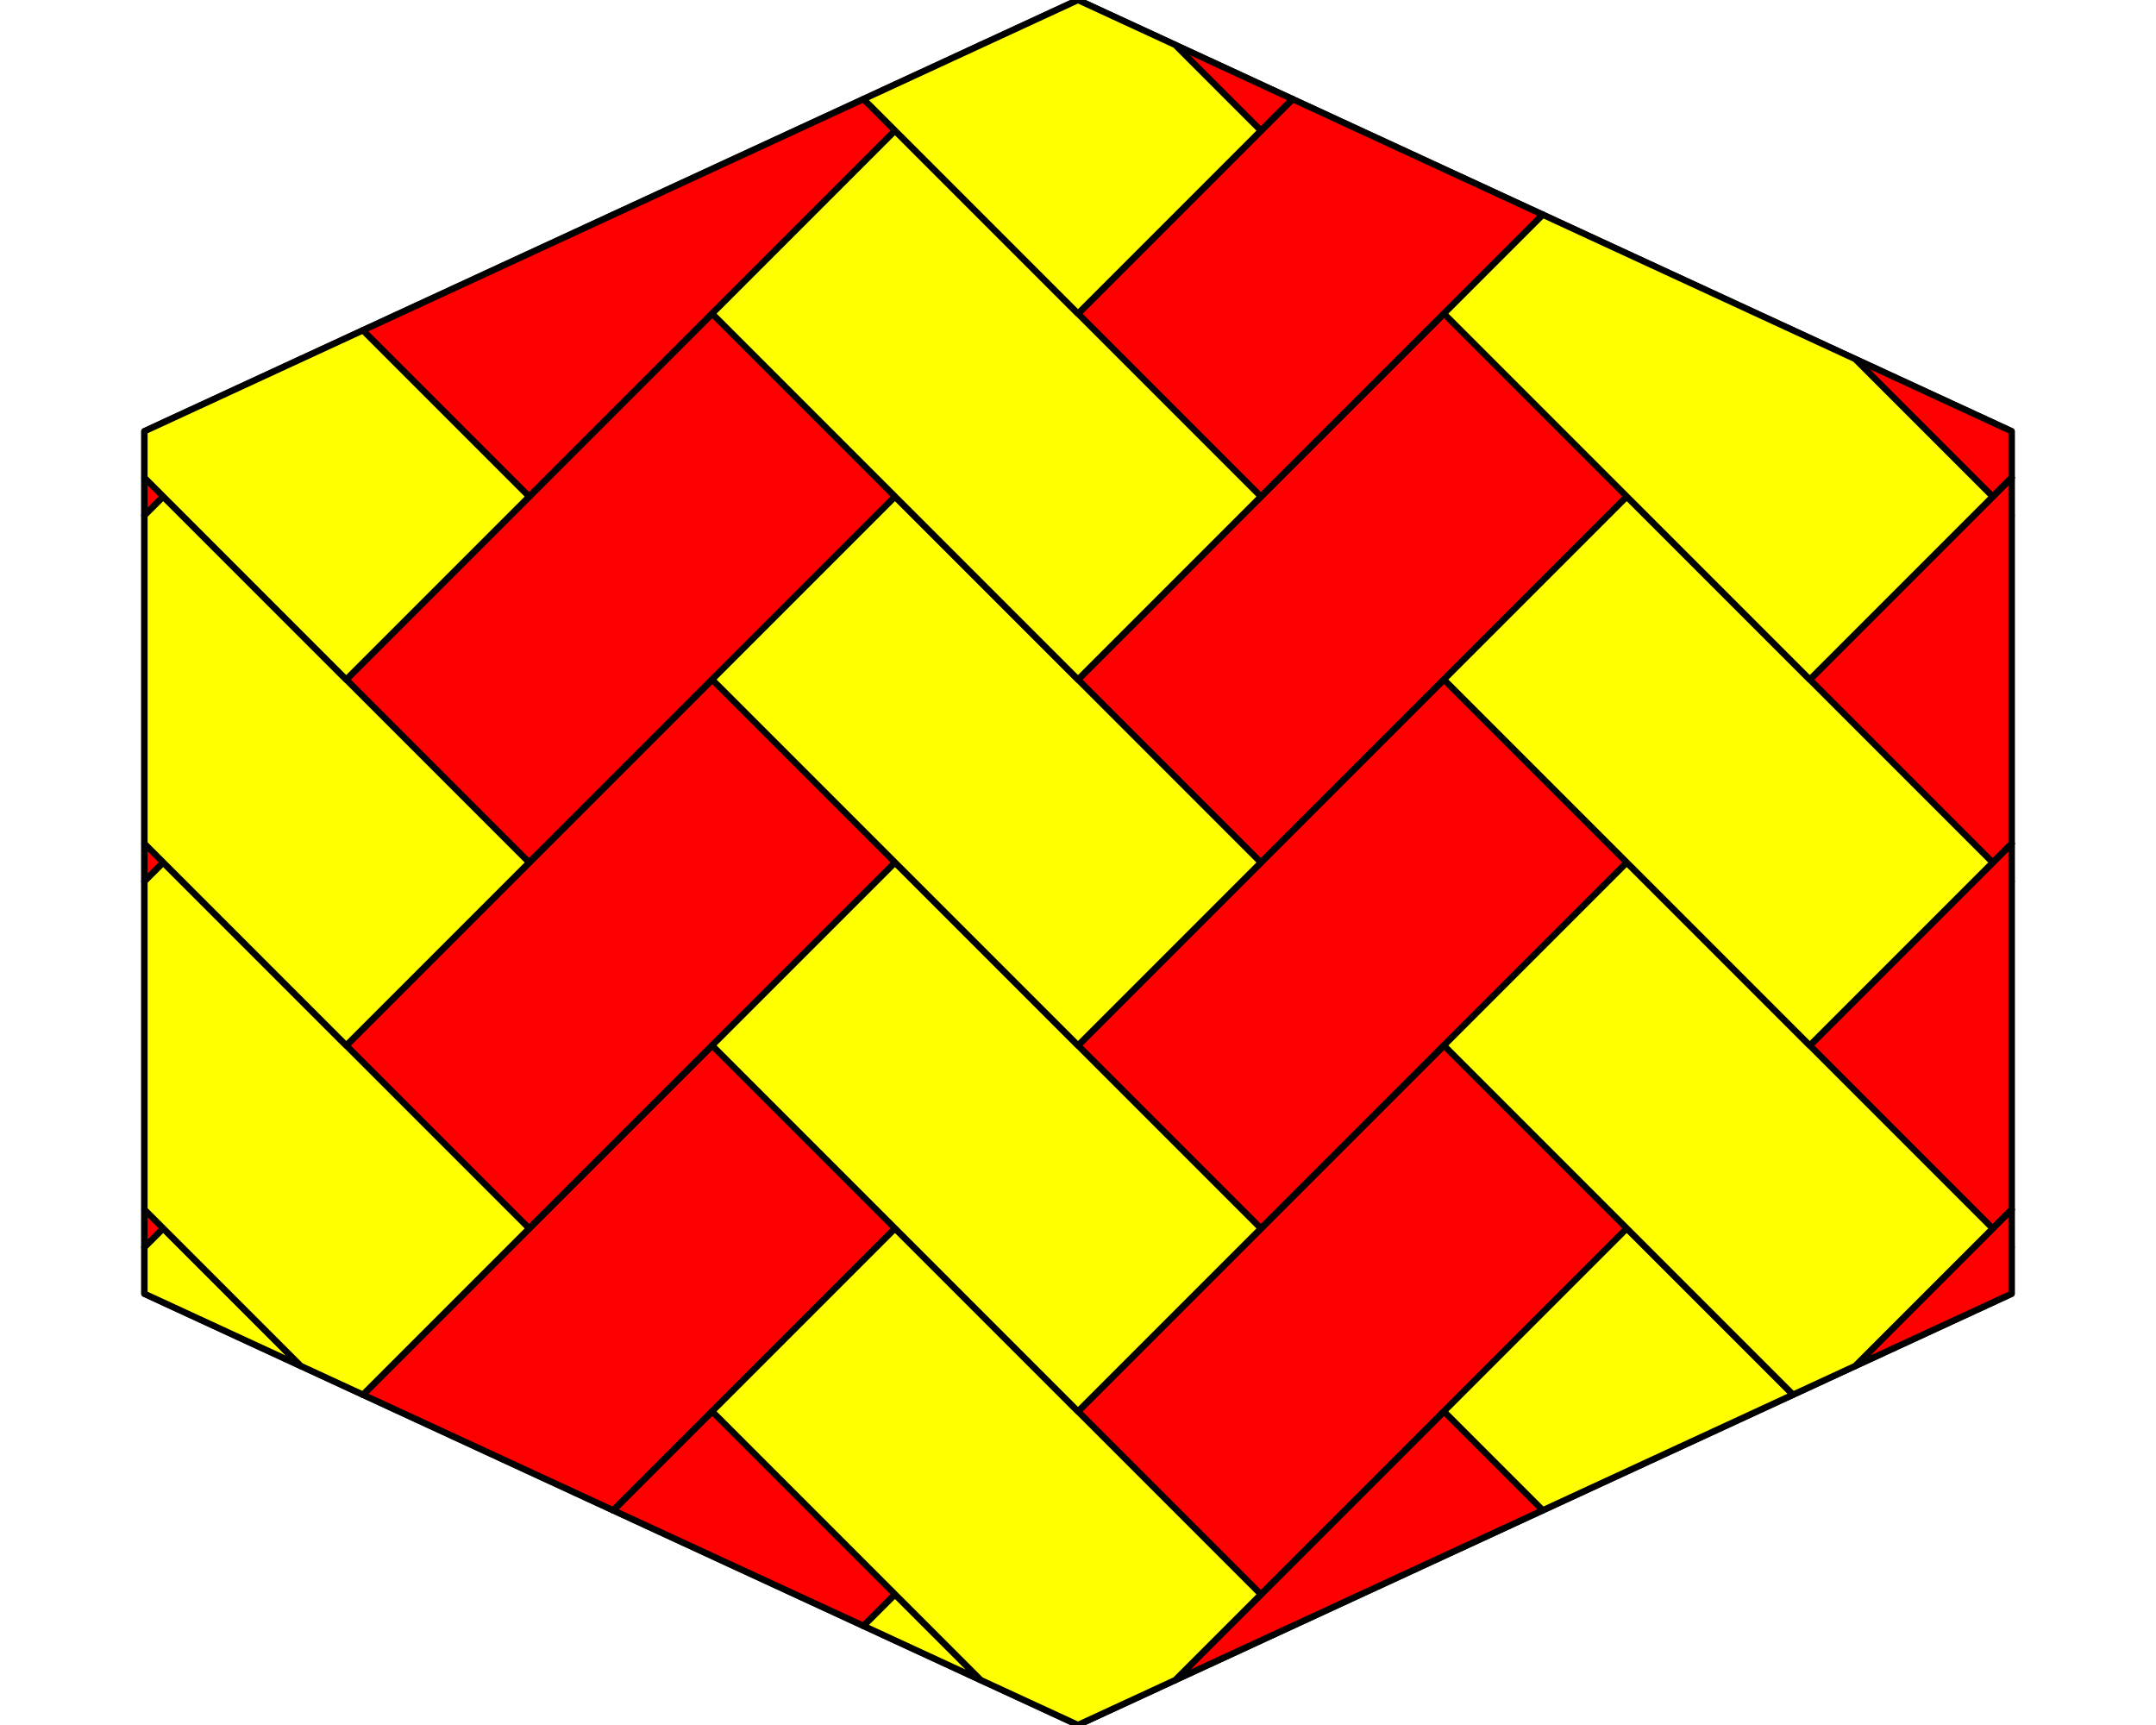
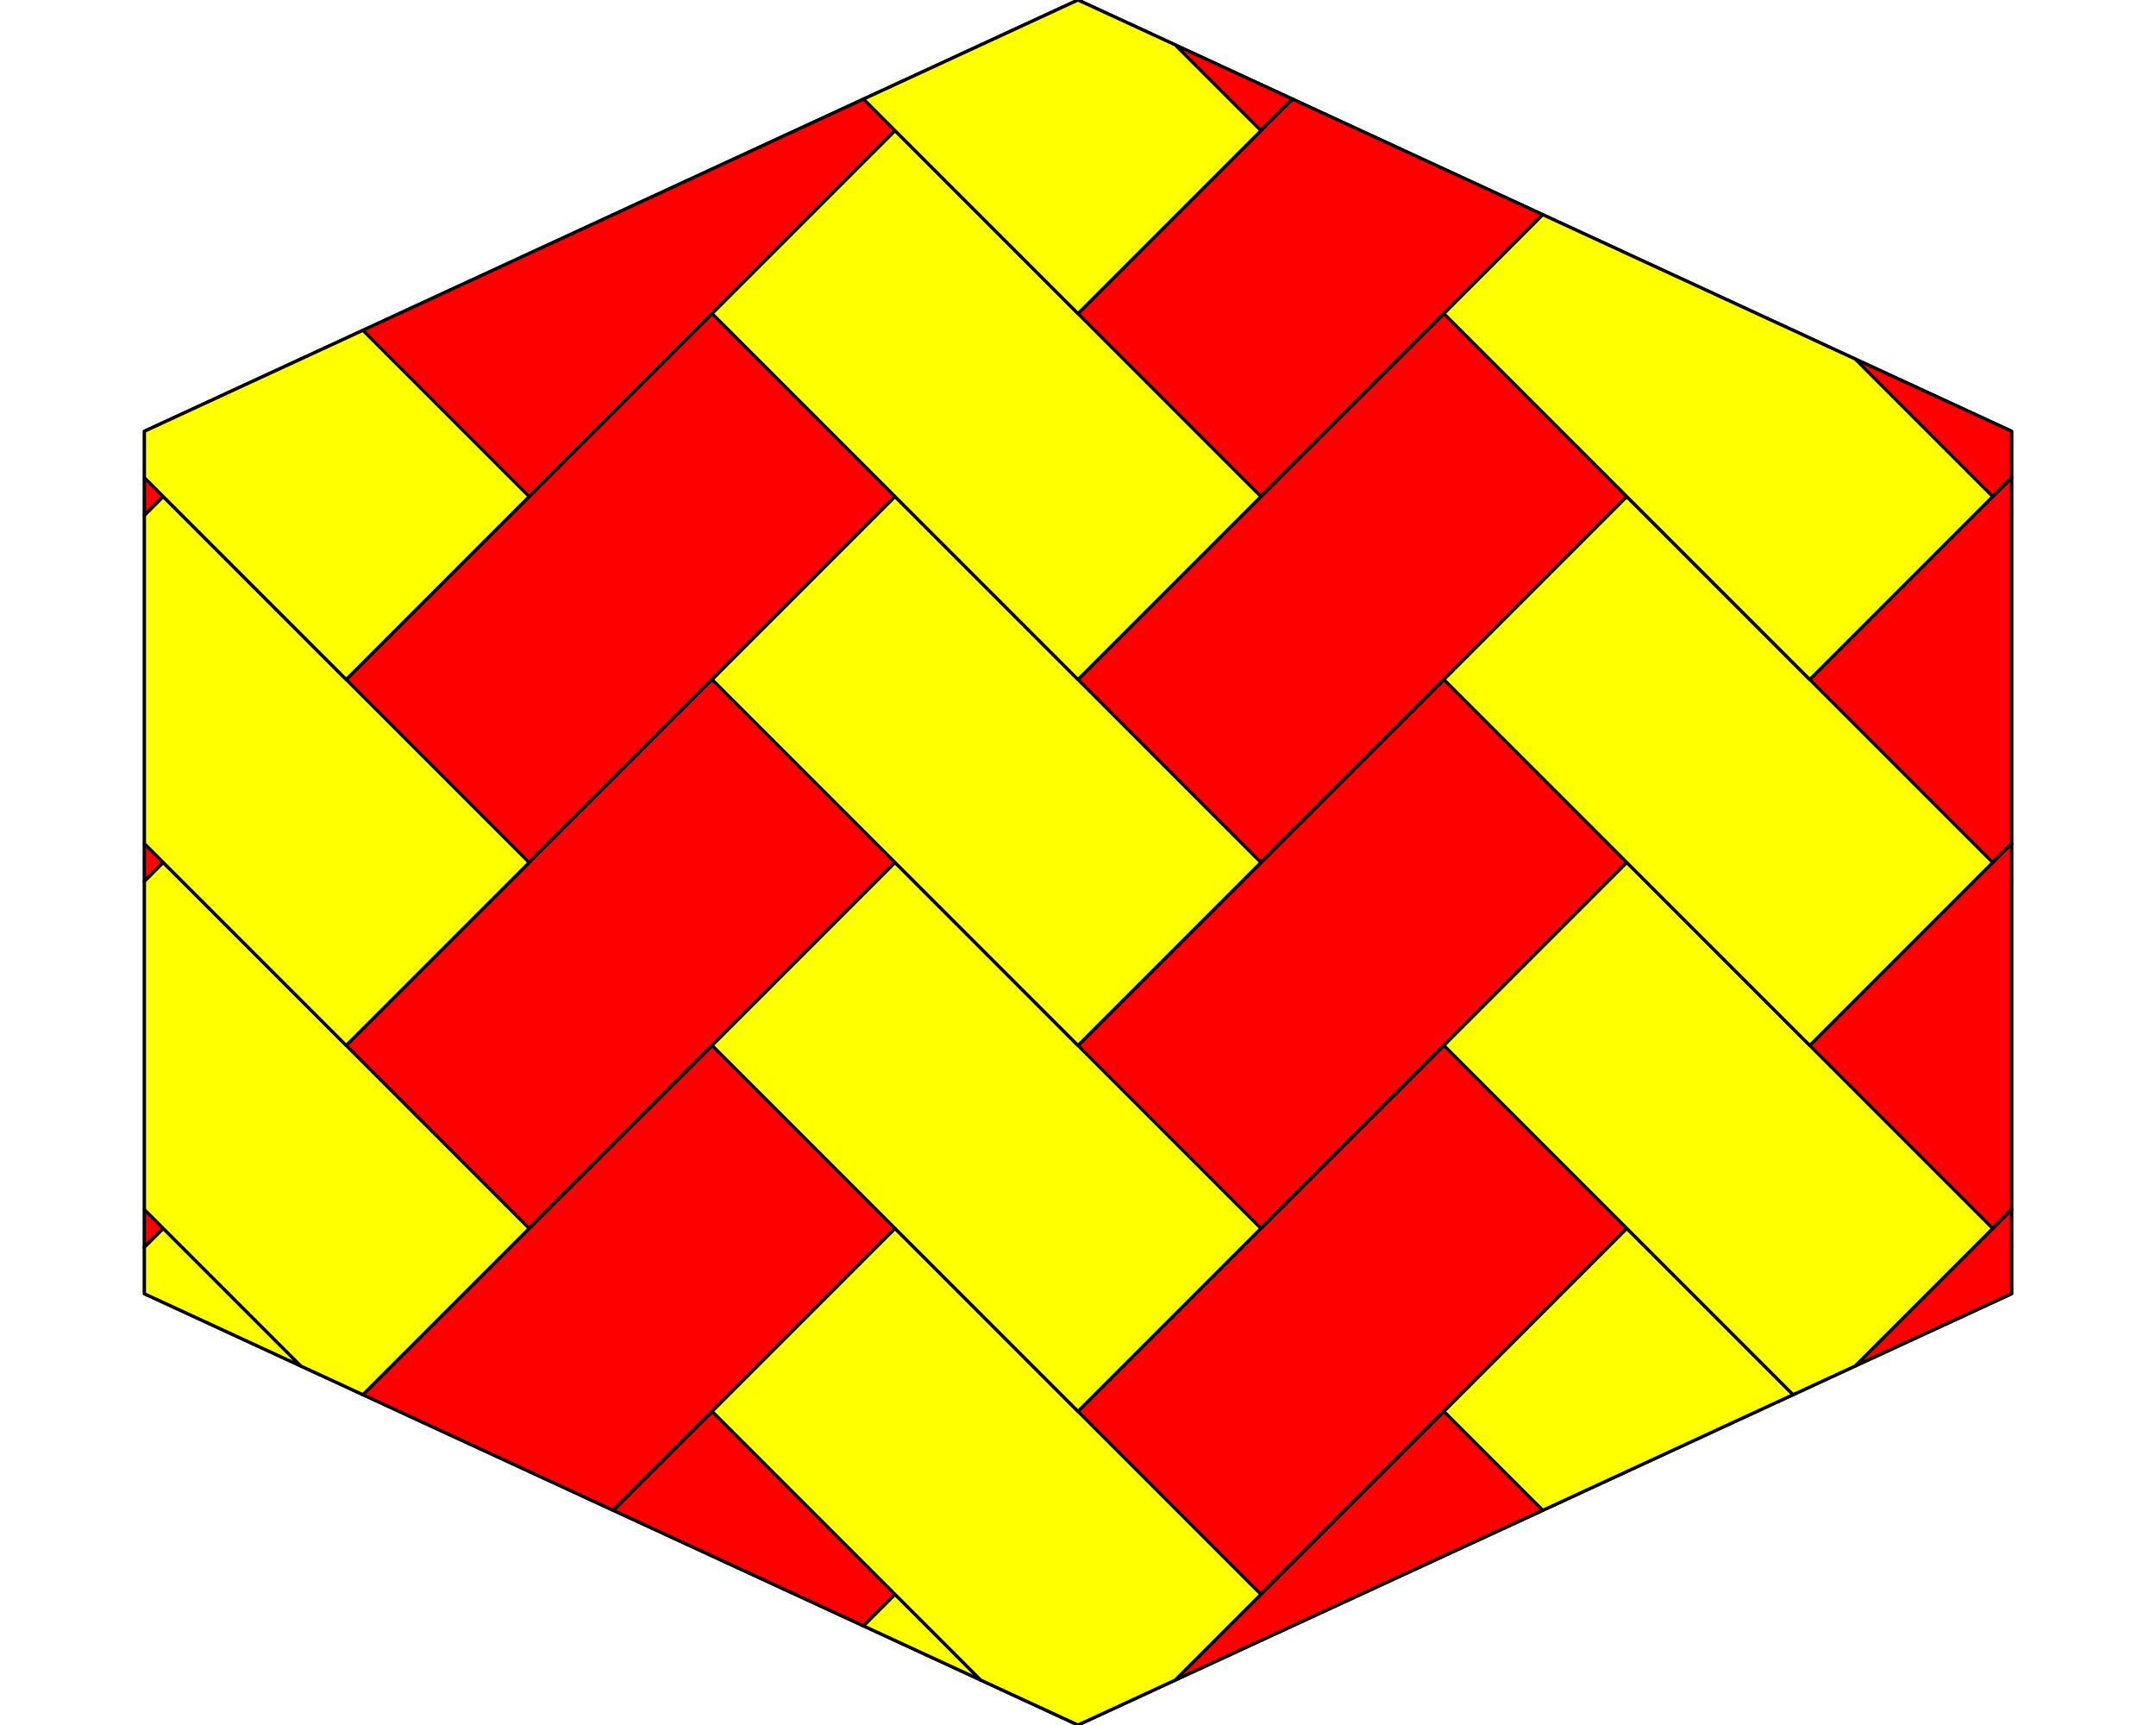
<svg xmlns="http://www.w3.org/2000/svg" class="svglite" data-engine-version="2.0" width="720.00pt" height="576.00pt" viewBox="0 0 720.00 576.00">
  <defs>
    <style type="text/css">
    .svglite line, .svglite polyline, .svglite polygon, .svglite path, .svglite rect, .svglite circle {
      fill: none;
      stroke: #000000;
      stroke-linecap: round;
      stroke-linejoin: round;
      stroke-miterlimit: 10.00;
    }
  </style>
  </defs>
  <rect width="100%" height="100%" style="stroke: none; fill: #FFFFFF;" />
  <defs>
    <clipPath id="cpMC4wMHw3MjAuMDB8MC4wMHw1NzYuMDA=">
      <rect x="0.00" y="0.00" width="720.00" height="576.00" />
    </clipPath>
  </defs>
  <g clip-path="url(#cpMC4wMHw3MjAuMDB8MC4wMHw1NzYuMDA=)">
-     <polygon points="48.23,403.89 54.53,410.19 48.23,416.49 48.23,403.89 " style="stroke-width: 2.13; stroke-linecap: square; fill: #FFFF00;" />
-     <polygon points="204.78,504.31 237.81,471.28 248.72,482.19 298.91,532.38 288.37,542.91 204.78,504.31 " style="stroke-width: 2.13; stroke-linecap: square; fill: #FFFF00;" />
-     <polygon points="121.20,465.70 176.72,410.19 237.81,471.28 204.78,504.31 121.20,465.70 " style="stroke-width: 2.13; stroke-linecap: square; fill: #FFFF00;" />
-     <polygon points="48.23,281.70 54.53,288.00 48.23,294.30 48.23,281.70 " style="stroke-width: 2.13; stroke-linecap: square; fill: #FFFF00;" />
-     <polygon points="392.47,561.00 421.09,532.38 431.63,542.91 392.47,561.00 " style="stroke-width: 2.13; stroke-linecap: square; fill: #FFFF00;" />
-     <polygon points="176.72,410.19 237.81,349.09 298.91,410.19 237.81,471.28 176.72,410.19 " style="stroke-width: 2.13; stroke-linecap: square; fill: #FFFF00;" />
-     <polygon points="115.62,349.09 176.72,288.00 237.81,349.09 176.72,410.19 115.62,349.09 " style="stroke-width: 2.13; stroke-linecap: square; fill: #FFFF00;" />
-     <polygon points="48.23,159.51 54.53,165.81 48.23,172.11 48.23,159.51 " style="stroke-width: 2.13; stroke-linecap: square; fill: #FFFF00;" />
-     <polygon points="431.63,542.91 421.09,532.38 482.19,471.28 515.22,504.31 431.63,542.91 " style="stroke-width: 2.13; stroke-linecap: square; fill: #FFFF00;" />
-     <polygon points="382.63,493.91 360.00,471.28 421.09,410.19 482.19,471.28 421.09,532.38 382.63,493.91 " style="stroke-width: 2.13; stroke-linecap: square; fill: #FFFF00;" />
-     <polygon points="200.68,311.96 176.72,288.00 237.81,226.91 298.91,288.00 237.81,349.09 200.68,311.96 " style="stroke-width: 2.13; stroke-linecap: square; fill: #FFFF00;" />
-     <polygon points="127.99,239.27 115.62,226.91 176.72,165.81 237.81,226.91 176.72,288.00 127.99,239.27 " style="stroke-width: 2.13; stroke-linecap: square; fill: #FFFF00;" />
-     <polygon points="421.09,410.19 482.19,349.09 543.28,410.19 482.19,471.28 421.09,410.19 " style="stroke-width: 2.13; stroke-linecap: square; fill: #FFFF00;" />
-     <polygon points="360.00,349.09 421.09,288.00 482.19,349.09 421.09,410.19 360.00,349.09 " style="stroke-width: 2.13; stroke-linecap: square; fill: #FFFF00;" />
-     <polygon points="226.06,215.16 176.72,165.81 237.81,104.72 298.91,165.81 237.81,226.91 226.06,215.16 " style="stroke-width: 2.13; stroke-linecap: square; fill: #FFFF00;" />
-     <polygon points="153.42,142.51 121.20,110.30 204.78,71.69 237.81,104.72 176.72,165.81 153.42,142.51 " style="stroke-width: 2.13; stroke-linecap: square; fill: #FFFF00;" />
-     <polygon points="671.77,432.00 619.53,456.13 665.47,410.19 671.77,416.49 671.77,432.00 " style="stroke-width: 2.13; stroke-linecap: square; fill: #FFFF00;" />
-     <polygon points="421.09,288.00 482.19,226.91 543.28,288.00 482.19,349.09 421.09,288.00 " style="stroke-width: 2.13; stroke-linecap: square; fill: #FFFF00;" />
-     <polygon points="360.00,226.91 421.09,165.81 482.19,226.91 421.09,288.00 360.00,226.91 " style="stroke-width: 2.13; stroke-linecap: square; fill: #FFFF00;" />
-     <polygon points="204.78,71.69 288.37,33.09 298.91,43.62 237.81,104.72 204.78,71.69 " style="stroke-width: 2.13; stroke-linecap: square; fill: #FFFF00;" />
-     <polygon points="671.77,403.89 665.47,410.19 604.38,349.09 665.47,288.00 671.77,294.30 671.77,403.89 " style="stroke-width: 2.13; stroke-linecap: square; fill: #FFFF00;" />
-     <polygon points="671.77,416.49 665.47,410.19 671.77,403.89 671.77,416.49 " style="stroke-width: 2.13; stroke-linecap: square; fill: #FFFF00;" />
-     <polygon points="421.09,165.81 482.19,104.72 543.28,165.81 482.19,226.91 421.09,165.81 " style="stroke-width: 2.13; stroke-linecap: square; fill: #FFFF00;" />
-     <polygon points="360.00,104.72 421.09,43.62 482.19,104.72 421.09,165.81 360.00,104.72 " style="stroke-width: 2.13; stroke-linecap: square; fill: #FFFF00;" />
-     <polygon points="671.77,281.70 665.47,288.00 604.38,226.91 665.47,165.81 671.77,172.11 671.77,281.70 " style="stroke-width: 2.13; stroke-linecap: square; fill: #FFFF00;" />
-     <polygon points="671.77,294.30 665.47,288.00 671.77,281.70 671.77,294.30 " style="stroke-width: 2.13; stroke-linecap: square; fill: #FFFF00;" />
-     <polygon points="421.09,43.62 431.63,33.09 515.22,71.69 482.19,104.72 421.09,43.62 " style="stroke-width: 2.13; stroke-linecap: square; fill: #FFFF00;" />
-     <polygon points="392.47,15.00 431.63,33.09 421.09,43.62 392.47,15.00 " style="stroke-width: 2.13; stroke-linecap: square; fill: #FFFF00;" />
-     <polygon points="671.77,144.00 671.77,159.51 665.47,165.81 640.68,141.02 619.53,119.87 671.77,144.00 " style="stroke-width: 2.13; stroke-linecap: square; fill: #FFFF00;" />
-     <polygon points="671.77,172.11 665.47,165.81 671.77,159.51 671.77,172.11 " style="stroke-width: 2.13; stroke-linecap: square; fill: #FFFF00;" />
-     <polygon points="671.77,403.89 671.77,432.00 619.53,456.13 671.77,403.89 " style="stroke-width: 2.13; stroke-linecap: square; fill: #FF0000;" />
-     <polygon points="671.77,281.70 671.77,403.89 619.53,456.13 392.47,561.00 671.77,281.70 " style="stroke-width: 2.13; stroke-linecap: square; fill: #FF0000;" />
-     <polygon points="671.77,159.51 671.77,281.70 392.47,561.01 360.00,576.00 288.37,542.91 671.77,159.51 " style="stroke-width: 2.13; stroke-linecap: square; fill: #FF0000;" />
-     <polygon points="598.80,110.30 671.77,144.00 671.77,159.51 288.37,542.91 204.78,504.31 598.80,110.30 " style="stroke-width: 2.13; stroke-linecap: square; fill: #FF0000;" />
-     <polygon points="515.22,71.69 598.80,110.30 204.78,504.31 121.20,465.70 515.22,71.69 " style="stroke-width: 2.13; stroke-linecap: square; fill: #FF0000;" />
-     <polygon points="431.63,33.09 515.22,71.69 121.20,465.70 48.23,432.00 48.23,416.49 431.63,33.09 " style="stroke-width: 2.13; stroke-linecap: square; fill: #FF0000;" />
-     <polygon points="327.53,14.99 360.00,0.00 431.63,33.09 48.23,416.49 48.23,294.30 327.53,14.99 " style="stroke-width: 2.13; stroke-linecap: square; fill: #FF0000;" />
-     <polygon points="100.47,119.87 327.53,15.00 48.23,294.30 48.23,172.11 100.47,119.87 " style="stroke-width: 2.13; stroke-linecap: square; fill: #FF0000;" />
-     <polygon points="48.23,172.11 48.23,144.00 100.47,119.87 48.23,172.11 " style="stroke-width: 2.13; stroke-linecap: square; fill: #FF0000;" />
-     <polygon points="48.23,432.00 48.23,416.49 48.23,416.49 48.23,416.49 48.23,416.49 48.23,416.49 48.23,416.49 48.23,416.49 48.23,416.49 48.23,416.49 48.23,416.49 48.23,416.49 48.23,416.49 48.23,416.49 48.23,416.49 48.23,416.49 48.23,416.49 54.53,410.19 100.47,456.13 48.23,432.00 " style="stroke-width: 2.13; stroke-linecap: square; fill: #FFFF00;" />
-     <polygon points="288.37,542.91 298.91,532.38 298.91,532.38 327.53,561.00 288.37,542.91 " style="stroke-width: 2.13; stroke-linecap: square; fill: #FFFF00;" />
-     <polygon points="204.78,504.31 237.81,471.28 237.81,471.28 237.81,471.28 204.78,504.31 204.78,504.31 204.78,504.31 204.78,504.31 204.78,504.31 204.78,504.31 204.78,504.31 204.78,504.31 204.78,504.31 " style="stroke-width: 2.13; stroke-linecap: square; fill: #FFFF00;" />
-     <polygon points="100.47,456.13 48.23,403.89 48.23,294.30 48.23,294.30 48.23,294.30 48.23,294.30 48.23,294.30 48.23,294.30 48.23,294.30 48.23,294.30 48.23,294.30 48.23,294.30 48.23,294.30 48.23,294.30 48.23,294.30 48.23,294.30 48.23,294.30 48.23,294.30 54.53,288.00 176.72,410.19 121.20,465.70 121.20,465.70 121.20,465.70 121.20,465.70 121.20,465.70 121.20,465.70 121.20,465.70 121.20,465.70 100.47,456.13 " style="stroke-width: 2.13; stroke-linecap: square; fill: #FFFF00;" />
-     <polygon points="360.00,576.00 327.53,561.01 237.81,471.28 298.91,410.19 421.09,532.38 392.47,561.00 392.47,561.00 392.47,561.00 392.47,561.00 392.47,561.00 392.47,561.00 392.47,561.00 392.47,561.00 392.47,561.00 392.47,561.00 392.47,561.00 392.47,561.00 392.47,561.00 392.47,561.00 392.47,561.00 392.47,561.00 392.47,561.00 392.47,561.00 392.47,561.00 392.47,561.00 392.47,561.00 392.47,561.00 392.47,561.00 392.47,561.00 392.47,561.00 360.00,576.00 " style="stroke-width: 2.13; stroke-linecap: square; fill: #FFFF00;" />
-     <polygon points="176.72,410.19 237.81,349.09 237.81,349.09 176.72,410.19 176.72,410.19 " style="stroke-width: 2.13; stroke-linecap: square; fill: #FFFF00;" />
-     <polygon points="48.23,281.70 48.23,172.11 48.23,172.11 48.23,172.11 48.23,172.11 48.23,172.11 48.23,172.11 48.23,172.11 48.23,172.11 48.23,172.11 48.23,172.11 48.23,172.11 48.23,172.11 48.23,172.11 48.23,172.11 48.23,172.11 48.23,172.11 54.53,165.81 176.72,288.00 115.62,349.09 48.23,281.70 " style="stroke-width: 2.13; stroke-linecap: square; fill: #FFFF00;" />
-     <polygon points="421.09,532.38 482.19,471.28 482.19,471.28 421.09,532.38 421.09,532.38 " style="stroke-width: 2.13; stroke-linecap: square; fill: #FFFF00;" />
-     <polygon points="237.81,349.09 298.91,288.00 421.09,410.19 360.00,471.28 360.00,471.28 237.81,349.09 " style="stroke-width: 2.13; stroke-linecap: square; fill: #FFFF00;" />
-     <polygon points="176.72,288.00 176.72,288.00 237.81,226.91 237.81,226.91 176.72,288.00 176.72,288.00 " style="stroke-width: 2.13; stroke-linecap: square; fill: #FFFF00;" />
-     <polygon points="48.23,159.51 48.23,144.00 121.20,110.30 176.72,165.81 115.62,226.91 48.23,159.51 " style="stroke-width: 2.13; stroke-linecap: square; fill: #FFFF00;" />
-     <polygon points="515.22,504.31 482.19,471.28 482.19,471.28 543.28,410.19 543.28,410.19 598.80,465.70 515.22,504.31 " style="stroke-width: 2.13; stroke-linecap: square; fill: #FFFF00;" />
-     <polygon points="421.09,410.19 421.09,410.19 482.19,349.09 482.19,349.09 482.19,349.09 482.19,349.09 421.09,410.19 421.09,410.19 " style="stroke-width: 2.13; stroke-linecap: square; fill: #FFFF00;" />
-     <polygon points="237.81,226.91 298.91,165.81 298.91,165.81 421.09,288.00 421.09,288.00 360.00,349.09 360.00,349.09 237.81,226.91 " style="stroke-width: 2.13; stroke-linecap: square; fill: #FFFF00;" />
-     <polygon points="176.72,165.81 176.72,165.81 237.81,104.72 237.81,104.72 237.81,104.72 237.81,104.72 176.72,165.81 176.72,165.81 176.72,165.81 " style="stroke-width: 2.13; stroke-linecap: square; fill: #FFFF00;" />
-     <polygon points="598.80,465.70 482.19,349.09 543.28,288.00 543.28,288.00 665.47,410.19 665.47,410.19 619.53,456.13 619.53,456.13 619.53,456.13 619.53,456.13 619.53,456.13 619.53,456.13 619.53,456.13 619.53,456.13 619.53,456.13 619.53,456.13 619.53,456.13 619.53,456.13 619.53,456.13 619.53,456.13 619.53,456.13 619.53,456.13 619.53,456.13 619.53,456.13 619.53,456.13 619.53,456.13 619.53,456.13 619.53,456.13 619.53,456.13 619.53,456.13 619.53,456.13 598.80,465.70 " style="stroke-width: 2.13; stroke-linecap: square; fill: #FFFF00;" />
-     <polygon points="421.09,288.00 482.19,226.91 482.19,226.91 482.19,226.91 482.19,226.91 421.09,288.00 421.09,288.00 " style="stroke-width: 2.13; stroke-linecap: square; fill: #FFFF00;" />
-     <polygon points="237.81,104.72 298.91,43.62 298.91,43.62 421.09,165.81 421.09,165.81 360.00,226.91 237.81,104.72 " style="stroke-width: 2.13; stroke-linecap: square; fill: #FFFF00;" />
-     <polygon points="671.77,403.89 671.77,403.89 671.77,403.89 671.77,403.89 671.77,403.89 671.77,403.89 671.77,403.89 671.77,403.89 671.77,403.89 671.77,403.89 671.77,403.89 671.77,403.89 671.77,403.89 671.77,403.89 671.77,403.89 671.77,403.89 665.47,410.19 665.47,410.19 665.47,410.19 665.47,410.19 671.77,403.89 671.77,403.89 " style="stroke-width: 2.13; stroke-linecap: square; fill: #FFFF00;" />
-     <polygon points="482.19,226.91 482.19,226.91 543.28,165.81 543.28,165.81 665.47,288.00 665.47,288.00 604.38,349.09 604.38,349.09 482.19,226.91 " style="stroke-width: 2.13; stroke-linecap: square; fill: #FFFF00;" />
-     <polygon points="421.09,165.81 482.19,104.72 482.19,104.72 482.19,104.72 482.19,104.72 421.09,165.81 421.09,165.81 421.09,165.81 " style="stroke-width: 2.13; stroke-linecap: square; fill: #FFFF00;" />
-     <polygon points="288.37,33.09 360.00,0.00 392.47,14.99 421.09,43.62 421.09,43.62 360.00,104.72 360.00,104.72 288.37,33.09 " style="stroke-width: 2.13; stroke-linecap: square; fill: #FFFF00;" />
-     <polygon points="671.77,281.70 671.77,281.70 671.77,281.70 671.77,281.70 671.77,281.70 671.77,281.70 671.77,281.70 671.77,281.70 671.77,281.70 671.77,281.70 671.77,281.70 671.77,281.70 671.77,281.70 671.77,281.70 671.77,281.70 671.77,281.70 665.47,288.00 665.47,288.00 665.47,288.00 671.77,281.70 671.77,281.70 " style="stroke-width: 2.13; stroke-linecap: square; fill: #FFFF00;" />
-     <polygon points="482.19,104.72 515.22,71.69 515.22,71.69 515.22,71.69 515.22,71.69 515.22,71.69 515.22,71.69 515.22,71.69 515.22,71.69 619.53,119.87 665.47,165.81 665.47,165.81 604.38,226.91 482.19,104.72 " style="stroke-width: 2.13; stroke-linecap: square; fill: #FFFF00;" />
-     <polygon points="421.09,43.62 431.63,33.09 431.63,33.09 431.63,33.09 431.63,33.09 431.63,33.09 431.63,33.09 431.63,33.09 431.63,33.09 431.63,33.09 421.09,43.62 421.09,43.62 " style="stroke-width: 2.13; stroke-linecap: square; fill: #FFFF00;" />
-     <polygon points="671.77,159.51 671.77,159.51 671.77,159.51 671.77,159.51 671.77,159.51 671.77,159.51 671.77,159.51 671.77,159.51 671.77,159.51 671.77,159.51 671.77,159.51 671.77,159.51 671.77,159.51 671.77,159.51 671.77,159.51 671.77,159.51 665.47,165.81 665.47,165.81 671.77,159.51 671.77,159.51 " style="stroke-width: 2.13; stroke-linecap: square; fill: #FFFF00;" />
+     <polygon points="48.23,403.89 54.53,410.19 48.23,416.49 48.23,403.89 " style="stroke-width: 1.07; stroke-linecap: square; fill: #FFFF00;" />
+     <polygon points="204.78,504.31 237.81,471.28 248.72,482.19 298.91,532.38 288.37,542.91 204.78,504.31 " style="stroke-width: 1.07; stroke-linecap: square; fill: #FFFF00;" />
+     <polygon points="121.20,465.70 176.72,410.19 237.81,471.28 204.78,504.31 121.20,465.70 " style="stroke-width: 1.07; stroke-linecap: square; fill: #FFFF00;" />
+     <polygon points="48.23,281.70 54.53,288.00 48.23,294.30 48.23,281.70 " style="stroke-width: 1.07; stroke-linecap: square; fill: #FFFF00;" />
+     <polygon points="392.47,561.00 421.09,532.38 431.63,542.91 392.47,561.00 " style="stroke-width: 1.07; stroke-linecap: square; fill: #FFFF00;" />
+     <polygon points="176.72,410.19 237.81,349.09 298.91,410.19 237.81,471.28 176.72,410.19 " style="stroke-width: 1.07; stroke-linecap: square; fill: #FFFF00;" />
+     <polygon points="115.62,349.09 176.72,288.00 237.81,349.09 176.72,410.19 115.62,349.09 " style="stroke-width: 1.07; stroke-linecap: square; fill: #FFFF00;" />
+     <polygon points="48.23,159.51 54.53,165.81 48.23,172.11 48.23,159.51 " style="stroke-width: 1.07; stroke-linecap: square; fill: #FFFF00;" />
+     <polygon points="431.63,542.91 421.09,532.38 482.19,471.28 515.22,504.31 431.63,542.91 " style="stroke-width: 1.07; stroke-linecap: square; fill: #FFFF00;" />
+     <polygon points="382.63,493.91 360.00,471.28 421.09,410.19 482.19,471.28 421.09,532.38 382.63,493.91 " style="stroke-width: 1.07; stroke-linecap: square; fill: #FFFF00;" />
+     <polygon points="200.68,311.96 176.72,288.00 237.81,226.91 298.91,288.00 237.81,349.09 200.68,311.96 " style="stroke-width: 1.07; stroke-linecap: square; fill: #FFFF00;" />
+     <polygon points="127.99,239.27 115.62,226.91 176.72,165.81 237.81,226.91 176.72,288.00 127.99,239.27 " style="stroke-width: 1.07; stroke-linecap: square; fill: #FFFF00;" />
+     <polygon points="421.09,410.19 482.19,349.09 543.28,410.19 482.19,471.28 421.09,410.19 " style="stroke-width: 1.07; stroke-linecap: square; fill: #FFFF00;" />
+     <polygon points="360.00,349.09 421.09,288.00 482.19,349.09 421.09,410.19 360.00,349.09 " style="stroke-width: 1.07; stroke-linecap: square; fill: #FFFF00;" />
+     <polygon points="226.06,215.16 176.72,165.81 237.81,104.72 298.91,165.81 237.81,226.91 226.06,215.16 " style="stroke-width: 1.07; stroke-linecap: square; fill: #FFFF00;" />
+     <polygon points="153.42,142.51 121.20,110.30 204.78,71.69 237.81,104.72 176.72,165.81 153.42,142.51 " style="stroke-width: 1.07; stroke-linecap: square; fill: #FFFF00;" />
+     <polygon points="671.77,432.00 619.53,456.13 665.47,410.19 671.77,416.49 671.77,432.00 " style="stroke-width: 1.07; stroke-linecap: square; fill: #FFFF00;" />
+     <polygon points="421.09,288.00 482.19,226.91 543.28,288.00 482.19,349.09 421.09,288.00 " style="stroke-width: 1.07; stroke-linecap: square; fill: #FFFF00;" />
+     <polygon points="360.00,226.91 421.09,165.81 482.19,226.91 421.09,288.00 360.00,226.91 " style="stroke-width: 1.07; stroke-linecap: square; fill: #FFFF00;" />
+     <polygon points="204.78,71.69 288.37,33.09 298.91,43.62 237.81,104.72 204.78,71.69 " style="stroke-width: 1.07; stroke-linecap: square; fill: #FFFF00;" />
+     <polygon points="671.77,403.89 665.47,410.19 604.38,349.09 665.47,288.00 671.77,294.30 671.77,403.89 " style="stroke-width: 1.07; stroke-linecap: square; fill: #FFFF00;" />
+     <polygon points="671.77,416.49 665.47,410.19 671.77,403.89 671.77,416.49 " style="stroke-width: 1.07; stroke-linecap: square; fill: #FFFF00;" />
+     <polygon points="421.09,165.81 482.19,104.72 543.28,165.81 482.19,226.91 421.09,165.81 " style="stroke-width: 1.07; stroke-linecap: square; fill: #FFFF00;" />
+     <polygon points="360.00,104.72 421.09,43.62 482.19,104.72 421.09,165.81 360.00,104.72 " style="stroke-width: 1.07; stroke-linecap: square; fill: #FFFF00;" />
+     <polygon points="671.77,281.70 665.47,288.00 604.38,226.91 665.47,165.81 671.77,172.11 671.77,281.70 " style="stroke-width: 1.07; stroke-linecap: square; fill: #FFFF00;" />
+     <polygon points="671.77,294.30 665.47,288.00 671.77,281.70 671.77,294.30 " style="stroke-width: 1.07; stroke-linecap: square; fill: #FFFF00;" />
+     <polygon points="421.09,43.62 431.63,33.09 515.22,71.69 482.19,104.72 421.09,43.62 " style="stroke-width: 1.07; stroke-linecap: square; fill: #FFFF00;" />
+     <polygon points="392.47,15.00 431.63,33.09 421.09,43.62 392.47,15.00 " style="stroke-width: 1.07; stroke-linecap: square; fill: #FFFF00;" />
+     <polygon points="671.77,144.00 671.77,159.51 665.47,165.81 640.68,141.02 619.53,119.87 671.77,144.00 " style="stroke-width: 1.07; stroke-linecap: square; fill: #FFFF00;" />
+     <polygon points="671.77,172.11 665.47,165.81 671.77,159.51 671.77,172.11 " style="stroke-width: 1.07; stroke-linecap: square; fill: #FFFF00;" />
+     <polygon points="671.77,403.89 671.77,432.00 619.53,456.13 671.77,403.89 " style="stroke-width: 1.07; stroke-linecap: square; fill: #FF0000;" />
+     <polygon points="671.77,281.70 671.77,403.89 619.53,456.13 392.47,561.00 671.77,281.70 " style="stroke-width: 1.07; stroke-linecap: square; fill: #FF0000;" />
+     <polygon points="671.77,159.51 671.77,281.70 392.47,561.01 360.00,576.00 288.37,542.91 671.77,159.51 " style="stroke-width: 1.07; stroke-linecap: square; fill: #FF0000;" />
+     <polygon points="598.80,110.30 671.77,144.00 671.77,159.51 288.37,542.91 204.78,504.31 598.80,110.30 " style="stroke-width: 1.07; stroke-linecap: square; fill: #FF0000;" />
+     <polygon points="515.22,71.69 598.80,110.30 204.78,504.31 121.20,465.70 515.22,71.69 " style="stroke-width: 1.07; stroke-linecap: square; fill: #FF0000;" />
+     <polygon points="431.63,33.09 515.22,71.69 121.20,465.70 48.23,432.00 48.23,416.49 431.63,33.09 " style="stroke-width: 1.07; stroke-linecap: square; fill: #FF0000;" />
+     <polygon points="327.53,14.99 360.00,0.00 431.63,33.09 48.23,416.49 48.23,294.30 327.53,14.99 " style="stroke-width: 1.07; stroke-linecap: square; fill: #FF0000;" />
+     <polygon points="100.47,119.87 327.53,15.00 48.23,294.30 48.23,172.11 100.47,119.87 " style="stroke-width: 1.07; stroke-linecap: square; fill: #FF0000;" />
+     <polygon points="48.23,172.11 48.23,144.00 100.47,119.87 48.23,172.11 " style="stroke-width: 1.07; stroke-linecap: square; fill: #FF0000;" />
+     <polygon points="48.23,432.00 48.23,416.49 48.23,416.49 48.23,416.49 48.23,416.49 48.23,416.49 48.23,416.49 48.23,416.49 48.23,416.49 48.23,416.49 48.23,416.49 48.23,416.49 48.23,416.49 48.23,416.49 48.23,416.49 48.23,416.49 48.23,416.49 54.53,410.19 100.47,456.13 48.23,432.00 " style="stroke-width: 1.07; stroke-linecap: square; fill: #FFFF00;" />
+     <polygon points="288.37,542.91 298.91,532.38 298.91,532.38 327.53,561.00 288.37,542.91 " style="stroke-width: 1.07; stroke-linecap: square; fill: #FFFF00;" />
+     <polygon points="204.78,504.31 237.81,471.28 237.81,471.28 237.81,471.28 204.78,504.31 204.78,504.31 204.78,504.31 204.78,504.31 204.78,504.31 204.78,504.31 204.78,504.31 204.78,504.31 204.78,504.31 " style="stroke-width: 1.07; stroke-linecap: square; fill: #FFFF00;" />
+     <polygon points="100.47,456.13 48.23,403.89 48.23,294.30 48.23,294.30 48.23,294.30 48.23,294.30 48.23,294.30 48.23,294.30 48.23,294.30 48.23,294.30 48.23,294.30 48.23,294.30 48.23,294.30 48.23,294.30 48.23,294.30 48.23,294.30 48.23,294.30 48.23,294.30 54.53,288.00 176.72,410.19 121.20,465.70 121.20,465.70 121.20,465.70 121.20,465.70 121.20,465.70 121.20,465.70 121.20,465.70 121.20,465.70 100.47,456.13 " style="stroke-width: 1.07; stroke-linecap: square; fill: #FFFF00;" />
+     <polygon points="360.00,576.00 327.53,561.01 237.81,471.28 298.91,410.19 421.09,532.38 392.47,561.00 392.47,561.00 392.47,561.00 392.47,561.00 392.47,561.00 392.47,561.00 392.47,561.00 392.47,561.00 392.47,561.00 392.47,561.00 392.47,561.00 392.47,561.00 392.47,561.00 392.47,561.00 392.47,561.00 392.47,561.00 392.47,561.00 392.47,561.00 392.47,561.00 392.47,561.00 392.47,561.00 392.47,561.00 392.47,561.00 392.47,561.00 392.47,561.00 360.00,576.00 " style="stroke-width: 1.07; stroke-linecap: square; fill: #FFFF00;" />
+     <polygon points="176.72,410.19 237.81,349.09 237.81,349.09 176.72,410.19 176.72,410.19 " style="stroke-width: 1.07; stroke-linecap: square; fill: #FFFF00;" />
+     <polygon points="48.23,281.70 48.23,172.11 48.23,172.11 48.23,172.11 48.23,172.11 48.23,172.11 48.23,172.11 48.23,172.11 48.23,172.11 48.23,172.11 48.23,172.11 48.23,172.11 48.23,172.11 48.23,172.11 48.23,172.11 48.23,172.11 48.23,172.11 54.53,165.81 176.72,288.00 115.62,349.09 48.23,281.70 " style="stroke-width: 1.07; stroke-linecap: square; fill: #FFFF00;" />
+     <polygon points="421.09,532.38 482.19,471.28 482.19,471.28 421.09,532.38 421.09,532.38 " style="stroke-width: 1.07; stroke-linecap: square; fill: #FFFF00;" />
+     <polygon points="237.81,349.09 298.91,288.00 421.09,410.19 360.00,471.28 360.00,471.28 237.81,349.09 " style="stroke-width: 1.07; stroke-linecap: square; fill: #FFFF00;" />
+     <polygon points="176.72,288.00 176.72,288.00 237.81,226.91 237.81,226.91 176.72,288.00 176.72,288.00 " style="stroke-width: 1.07; stroke-linecap: square; fill: #FFFF00;" />
+     <polygon points="48.23,159.51 48.23,144.00 121.20,110.30 176.72,165.81 115.62,226.91 48.23,159.51 " style="stroke-width: 1.07; stroke-linecap: square; fill: #FFFF00;" />
+     <polygon points="515.22,504.31 482.19,471.28 482.19,471.28 543.28,410.19 543.28,410.19 598.80,465.70 515.22,504.31 " style="stroke-width: 1.07; stroke-linecap: square; fill: #FFFF00;" />
+     <polygon points="421.09,410.19 421.09,410.19 482.19,349.09 482.19,349.09 482.19,349.09 482.19,349.09 421.09,410.19 421.09,410.19 " style="stroke-width: 1.07; stroke-linecap: square; fill: #FFFF00;" />
+     <polygon points="237.81,226.91 298.91,165.81 298.91,165.81 421.09,288.00 421.09,288.00 360.00,349.09 360.00,349.09 237.81,226.91 " style="stroke-width: 1.07; stroke-linecap: square; fill: #FFFF00;" />
+     <polygon points="176.72,165.81 176.72,165.81 237.81,104.72 237.81,104.72 237.81,104.72 237.81,104.72 176.72,165.81 176.72,165.81 176.72,165.81 " style="stroke-width: 1.07; stroke-linecap: square; fill: #FFFF00;" />
+     <polygon points="598.80,465.70 482.19,349.09 543.28,288.00 543.28,288.00 665.47,410.19 665.47,410.19 619.53,456.13 619.53,456.13 619.53,456.13 619.53,456.13 619.53,456.13 619.53,456.13 619.53,456.13 619.53,456.13 619.53,456.13 619.53,456.13 619.53,456.13 619.53,456.13 619.53,456.13 619.53,456.13 619.53,456.13 619.53,456.13 619.53,456.13 619.53,456.13 619.53,456.13 619.53,456.13 619.53,456.13 619.53,456.13 619.53,456.13 619.53,456.13 619.53,456.13 598.80,465.70 " style="stroke-width: 1.07; stroke-linecap: square; fill: #FFFF00;" />
+     <polygon points="421.09,288.00 482.19,226.91 482.19,226.91 482.19,226.91 482.19,226.91 421.09,288.00 421.09,288.00 " style="stroke-width: 1.07; stroke-linecap: square; fill: #FFFF00;" />
+     <polygon points="237.81,104.72 298.91,43.62 298.91,43.62 421.09,165.81 421.09,165.81 360.00,226.91 237.81,104.72 " style="stroke-width: 1.07; stroke-linecap: square; fill: #FFFF00;" />
+     <polygon points="671.77,403.89 671.77,403.89 671.77,403.89 671.77,403.89 671.77,403.89 671.77,403.89 671.77,403.89 671.77,403.89 671.77,403.89 671.77,403.89 671.77,403.89 671.77,403.89 671.77,403.89 671.77,403.89 671.77,403.89 671.77,403.89 665.47,410.19 665.47,410.19 665.47,410.19 665.47,410.19 671.77,403.89 671.77,403.89 " style="stroke-width: 1.07; stroke-linecap: square; fill: #FFFF00;" />
+     <polygon points="482.19,226.91 482.19,226.91 543.28,165.81 543.28,165.81 665.47,288.00 665.47,288.00 604.38,349.09 604.38,349.09 482.19,226.91 " style="stroke-width: 1.07; stroke-linecap: square; fill: #FFFF00;" />
+     <polygon points="421.09,165.81 482.19,104.72 482.19,104.72 482.19,104.72 482.19,104.72 421.09,165.81 421.09,165.81 421.09,165.81 " style="stroke-width: 1.07; stroke-linecap: square; fill: #FFFF00;" />
+     <polygon points="288.37,33.09 360.00,0.00 392.47,14.99 421.09,43.62 421.09,43.62 360.00,104.72 360.00,104.72 288.37,33.09 " style="stroke-width: 1.07; stroke-linecap: square; fill: #FFFF00;" />
+     <polygon points="671.77,281.70 671.77,281.70 671.77,281.70 671.77,281.70 671.77,281.70 671.77,281.70 671.77,281.70 671.77,281.70 671.77,281.70 671.77,281.70 671.77,281.70 671.77,281.70 671.77,281.70 671.77,281.70 671.77,281.70 671.77,281.70 665.47,288.00 665.47,288.00 665.47,288.00 671.77,281.70 671.77,281.70 " style="stroke-width: 1.07; stroke-linecap: square; fill: #FFFF00;" />
+     <polygon points="482.19,104.72 515.22,71.69 515.22,71.69 515.22,71.69 515.22,71.69 515.22,71.69 515.22,71.69 515.22,71.69 515.22,71.69 619.53,119.87 665.47,165.81 665.47,165.81 604.38,226.91 482.19,104.72 " style="stroke-width: 1.07; stroke-linecap: square; fill: #FFFF00;" />
+     <polygon points="421.09,43.62 431.63,33.09 431.63,33.09 431.63,33.09 431.63,33.09 431.63,33.09 431.63,33.09 431.63,33.09 431.63,33.09 431.63,33.09 421.09,43.62 421.09,43.62 " style="stroke-width: 1.07; stroke-linecap: square; fill: #FFFF00;" />
+     <polygon points="671.77,159.51 671.77,159.51 671.77,159.51 671.77,159.51 671.77,159.51 671.77,159.51 671.77,159.51 671.77,159.51 671.77,159.51 671.77,159.51 671.77,159.51 671.77,159.51 671.77,159.51 671.77,159.51 671.77,159.51 671.77,159.51 665.47,165.81 665.47,165.81 671.77,159.51 671.77,159.51 " style="stroke-width: 1.07; stroke-linecap: square; fill: #FFFF00;" />
  </g>
</svg>
